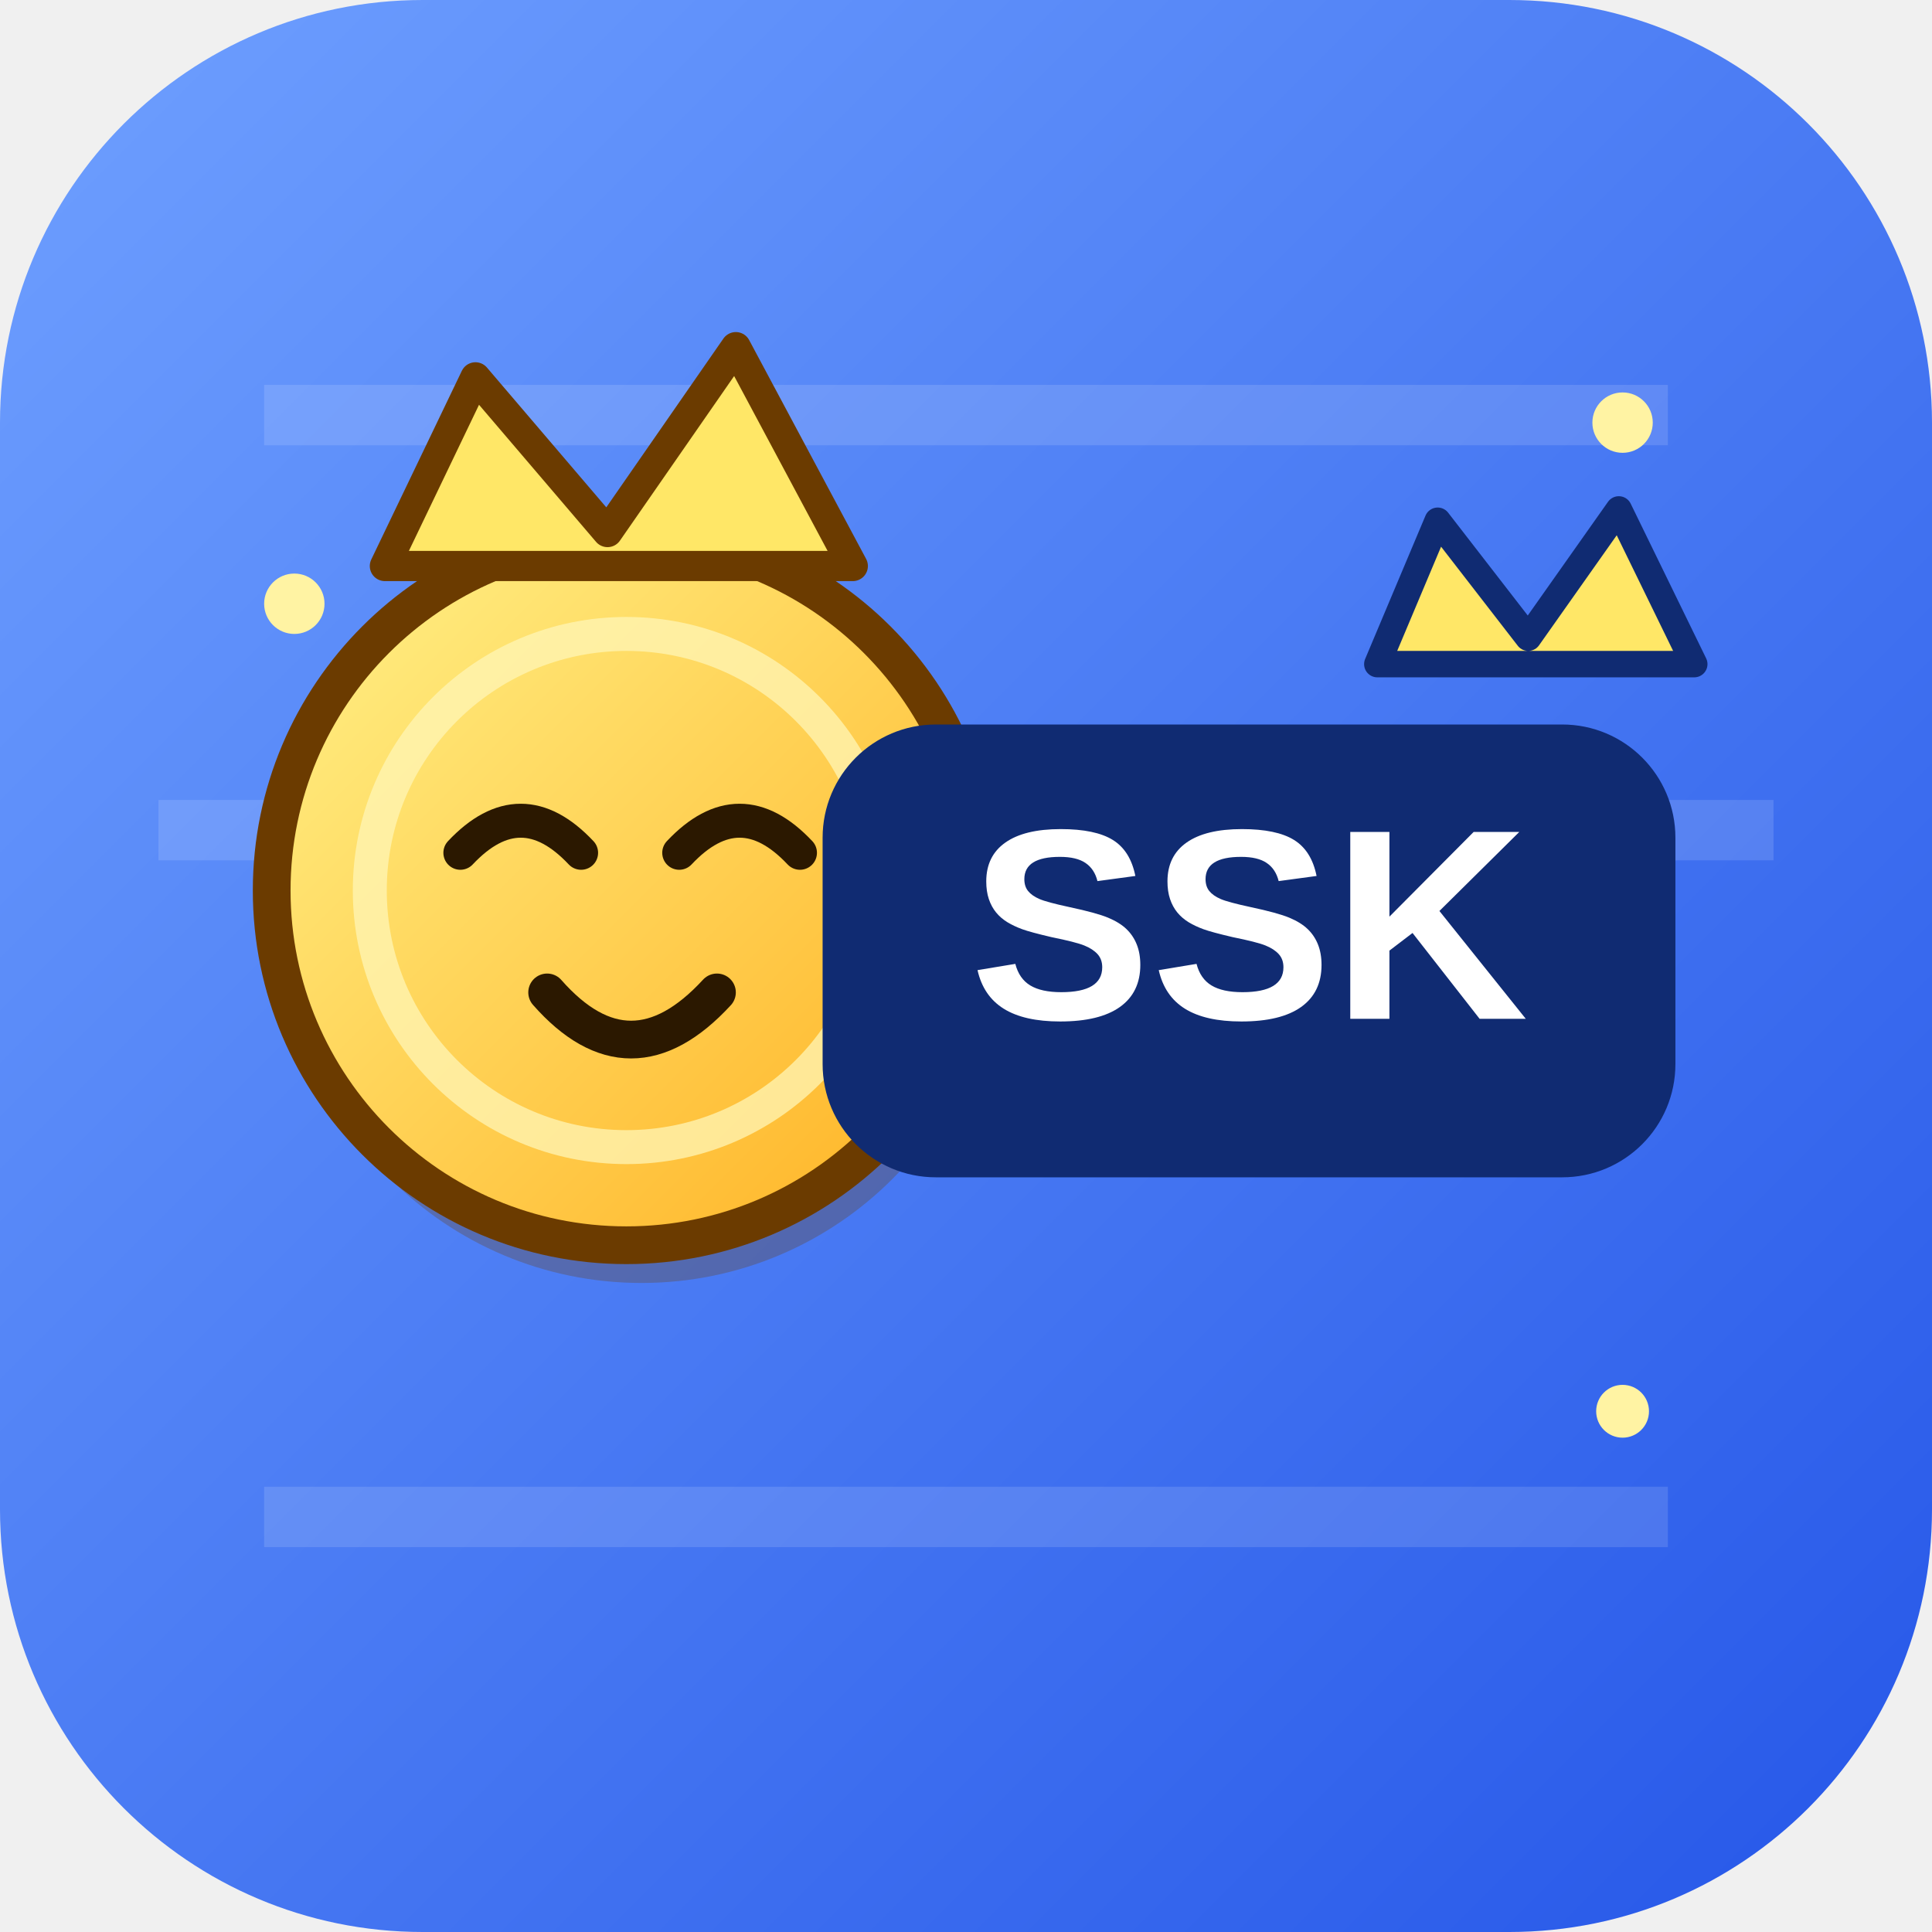
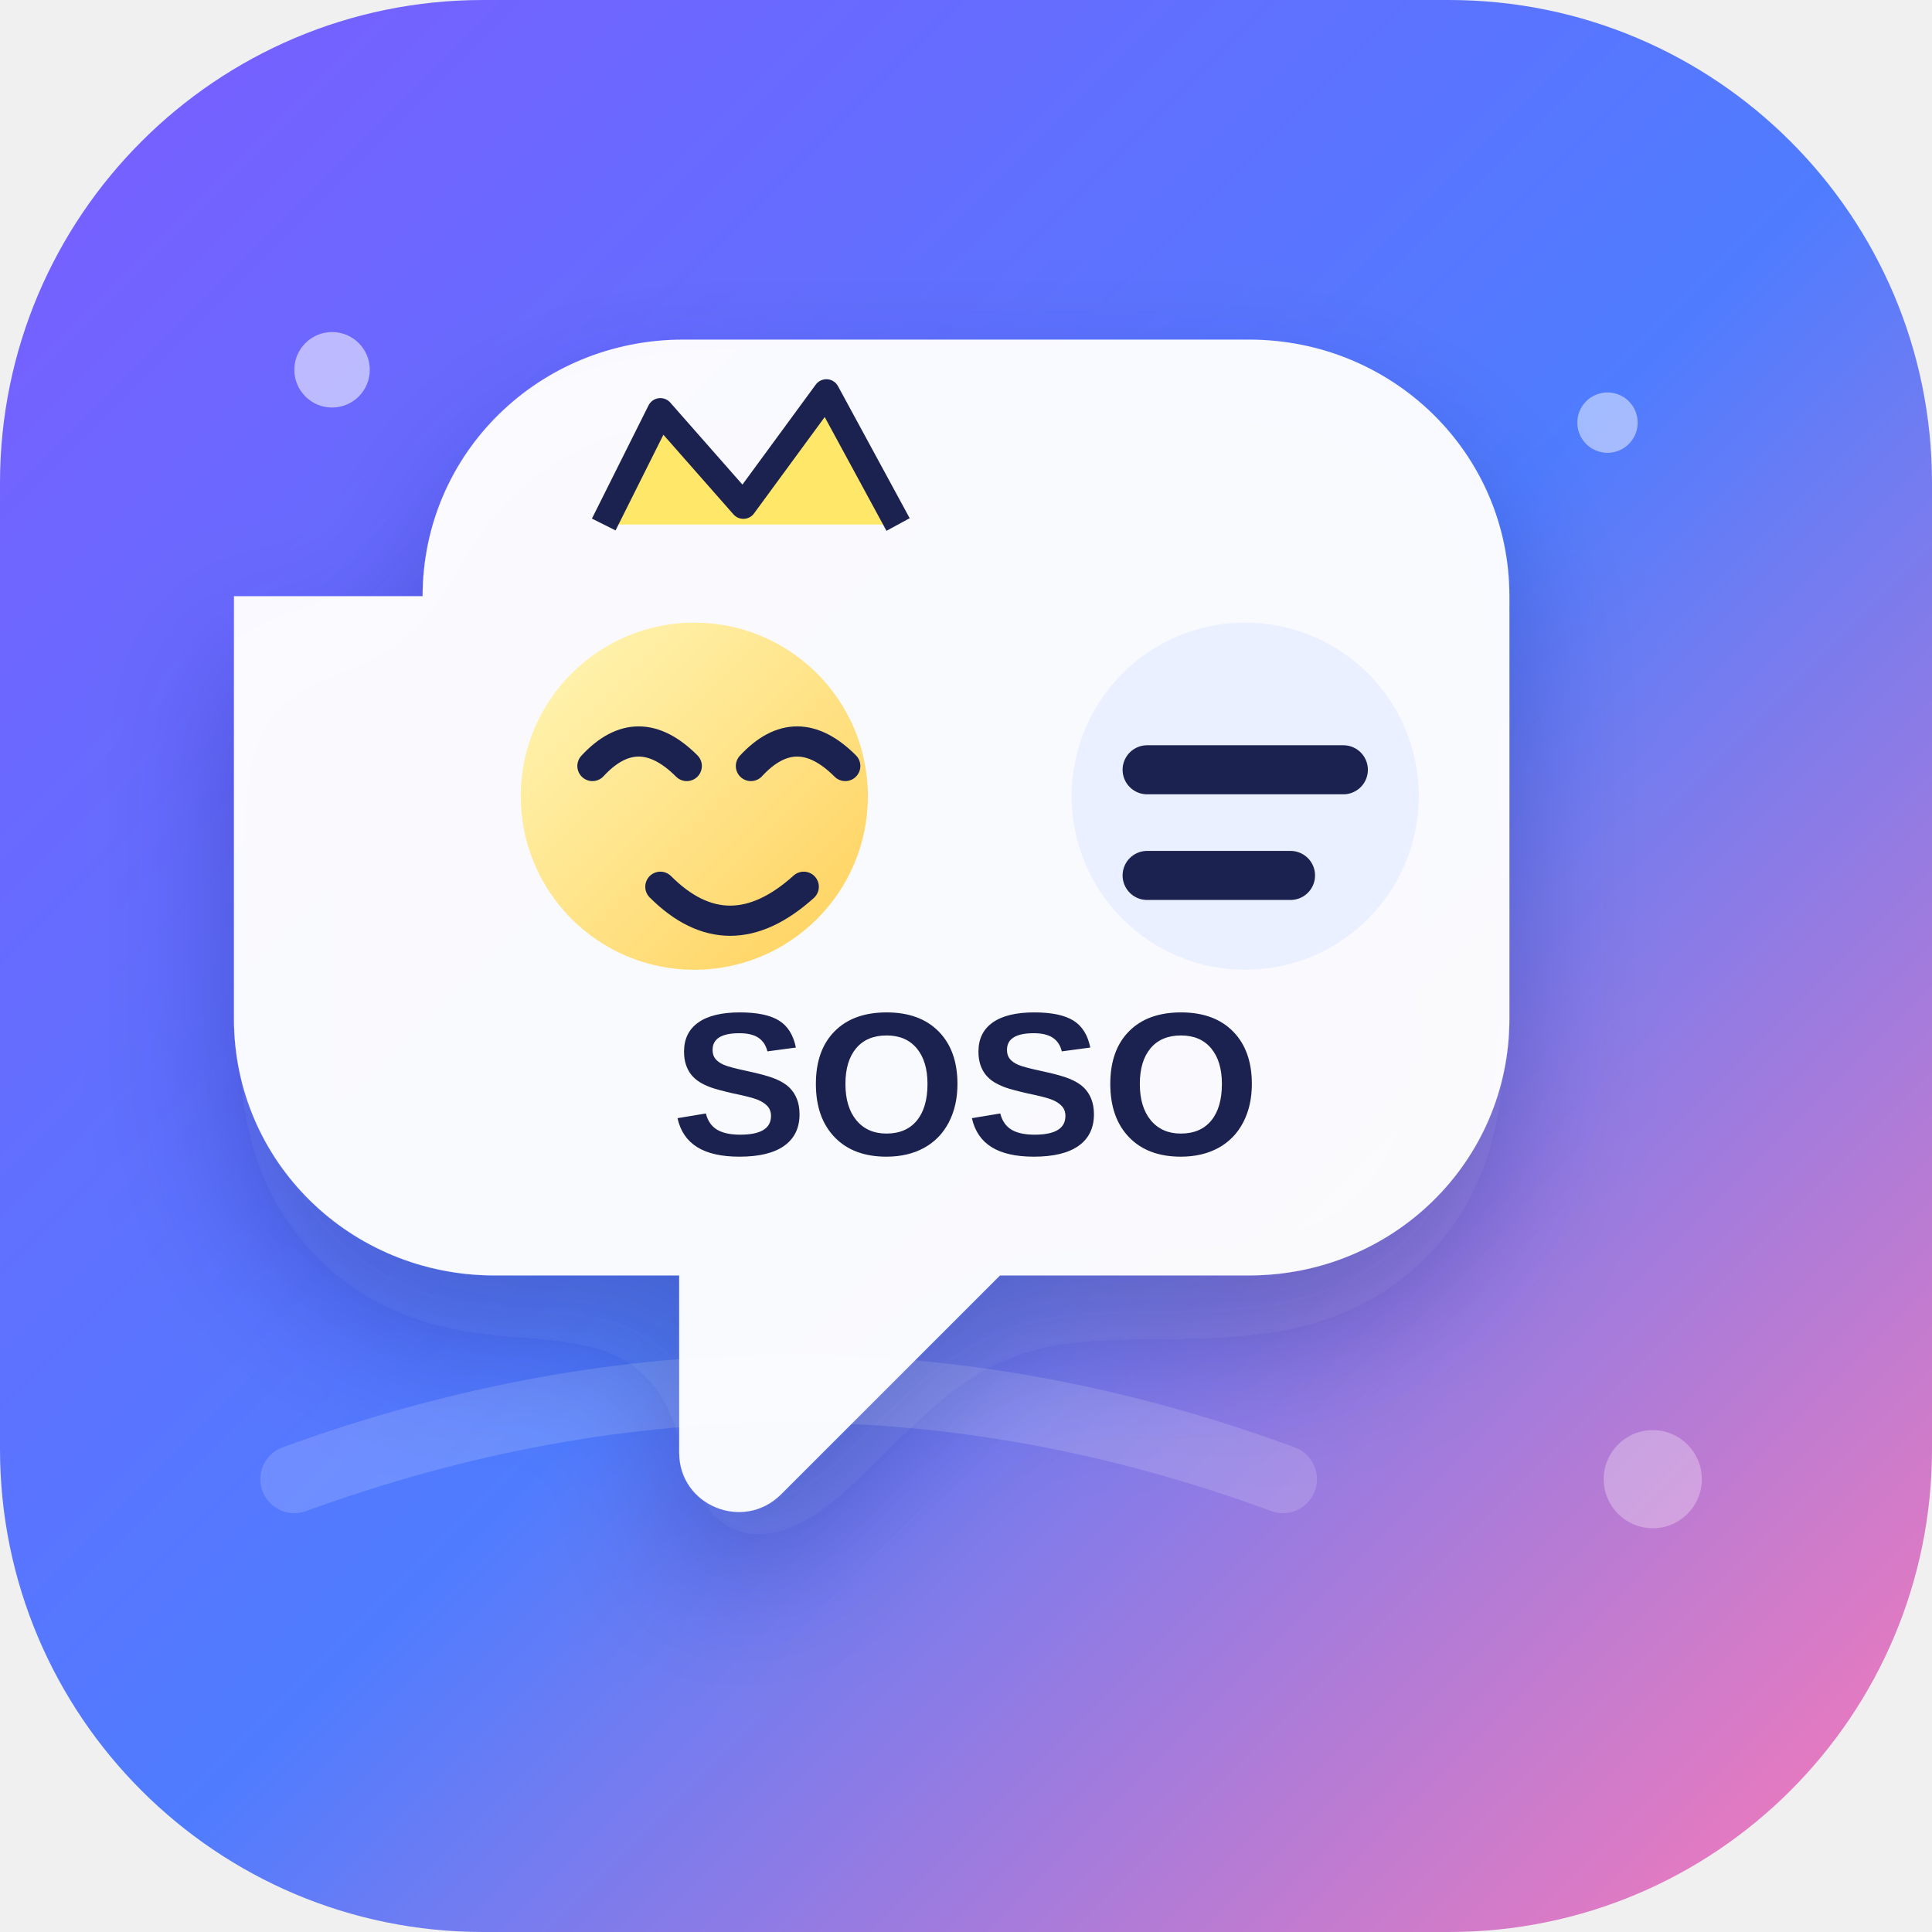
- <svg xmlns="http://www.w3.org/2000/svg" viewBox="0 0 512 512">
+ <svg xmlns="http://www.w3.org/2000/svg" viewBox="0 0 512 512" role="img" aria-label="소소킹 로고">
  <defs>
-     <linearGradient id="b" x1="0" y1="0" x2="1" y2="1">
-       <stop offset="0" stop-color="#6FA0FF" />
-       <stop offset="1" stop-color="#2556E8" />
+     <linearGradient id="bg" x1="0" y1="0" x2="1" y2="1">
+       <stop offset="0" stop-color="#7C5CFF" />
+       <stop offset="0.52" stop-color="#4F7CFF" />
+       <stop offset="1" stop-color="#FF7AB6" />
    </linearGradient>
-     <linearGradient id="c" x1="0" y1="0" x2="1" y2="1">
-       <stop offset="0" stop-color="#FFF38A" />
-       <stop offset="1" stop-color="#FFB020" />
+     <linearGradient id="face" x1="0" y1="0" x2="1" y2="1">
+       <stop offset="0" stop-color="#FFF7B8" />
+       <stop offset="1" stop-color="#FFD05A" />
    </linearGradient>
+     <filter id="shadow" x="-20%" y="-20%" width="140%" height="140%">
+       <feDropShadow dx="0" dy="18" stdDeviation="18" flood-color="#15215A" flood-opacity="0.28" />
+     </filter>
  </defs>
-   <rect width="512" height="512" rx="112" fill="url(#b)" />
-   <path d="M70 110h372M42 220h428M70 402h372" stroke="#ffffff" stroke-width="16" opacity=".13" />
-   <circle cx="170" cy="246" r="94" fill="#6B3B00" opacity=".28" />
-   <circle cx="166" cy="236" r="94" fill="url(#c)" stroke="#6B3B00" stroke-width="10" />
-   <circle cx="166" cy="236" r="68" fill="none" stroke="#FFF6B6" stroke-width="9" opacity=".75" />
-   <path d="M102 150l24-50 35 41 34-49 31 58z" fill="#FFE767" stroke="#6B3B00" stroke-width="8" stroke-linejoin="round" />
-   <path d="M122 226q16-17 32 0M180 226q16-17 32 0" fill="none" stroke="#2B1800" stroke-width="9" stroke-linecap="round" />
-   <path d="M145 263q22 25 45 0" fill="none" stroke="#2B1800" stroke-width="10" stroke-linecap="round" />
-   <rect x="218" y="192" width="226" height="120" rx="30" fill="#102B72" />
-   <text x="331" y="270" text-anchor="middle" font-family="Arial, sans-serif" font-size="72" font-weight="900" fill="#fff">SSK</text>
-   <path d="M365 176l16-38 24 31 24-34 20 41z" fill="#FFE767" stroke="#102B72" stroke-width="7" stroke-linejoin="round" />
-   <circle cx="78" cy="160" r="8" fill="#FFF3A3" />
-   <circle cx="430" cy="112" r="8" fill="#FFF3A3" />
-   <circle cx="430" cy="374" r="7" fill="#FFF3A3" />
+   <rect width="512" height="512" rx="128" fill="url(#bg)" />
+   <circle cx="88" cy="98" r="10" fill="#fff" opacity=".55" />
+   <circle cx="426" cy="112" r="8" fill="#fff" opacity=".48" />
+   <circle cx="438" cy="392" r="13" fill="#fff" opacity=".30" />
+   <path d="M78 392c88-32 175-32 262 0" fill="none" stroke="#fff" stroke-width="18" stroke-linecap="round" opacity=".16" />
+   <g filter="url(#shadow)">
+     <path d="M112 158c0-38 31-68 69-68h150c38 0 69 30 69 68v112c0 38-31 68-69 68h-66l-58 58c-10 10-27 3-27-11v-47h-49c-38 0-69-30-69-68V158z" fill="#fff" opacity=".96" />
+     <circle cx="184" cy="211" r="46" fill="url(#face)" />
+     <circle cx="330" cy="211" r="46" fill="#EAF0FF" />
+     <path d="M157 203q12-13 25 0M199 203q12-13 25 0M175 235q18 18 38 0" fill="none" stroke="#1B2250" stroke-width="8" stroke-linecap="round" />
+     <path d="M304 204h52M304 232h38" stroke="#1B2250" stroke-width="13" stroke-linecap="round" />
+     <path d="M160 139l15-30 22 25 22-30 19 35" fill="#FFE76B" stroke="#1B2250" stroke-width="7" stroke-linejoin="round" />
+     <text x="256" y="306" text-anchor="middle" font-family="Arial, sans-serif" font-size="54" font-weight="900" fill="#1B2250">SOSO</text>
+   </g>
</svg>
